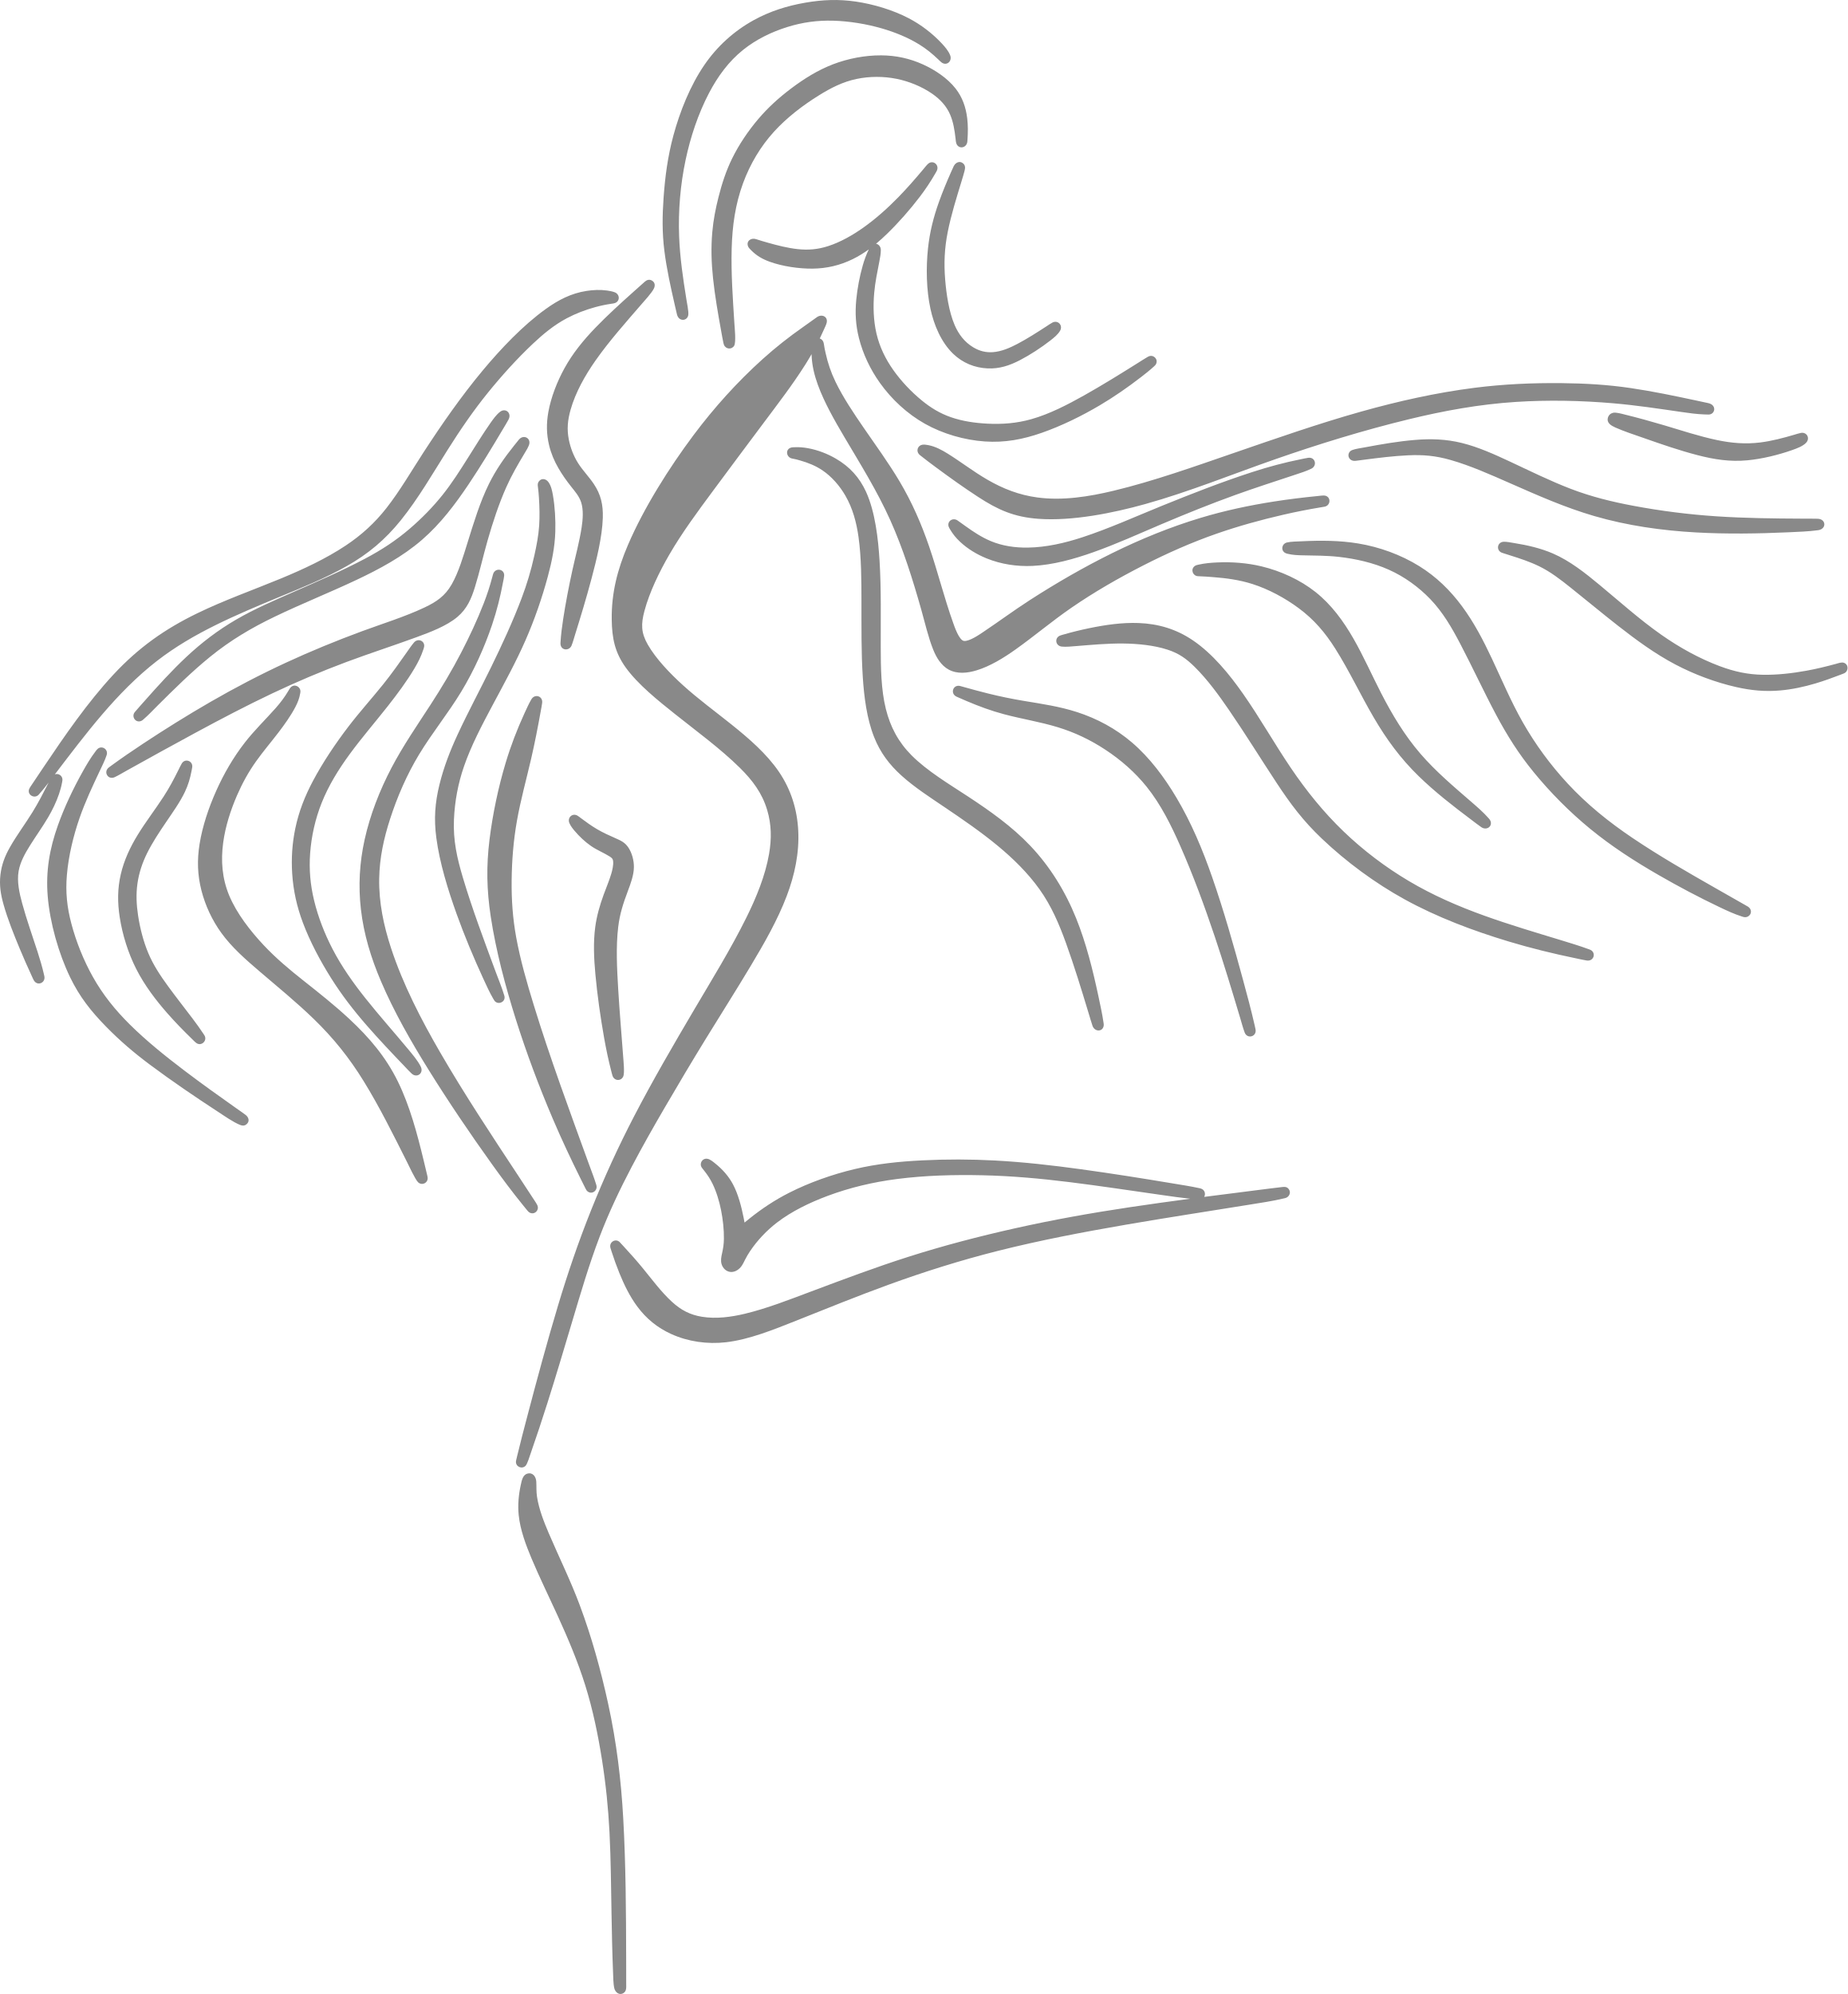
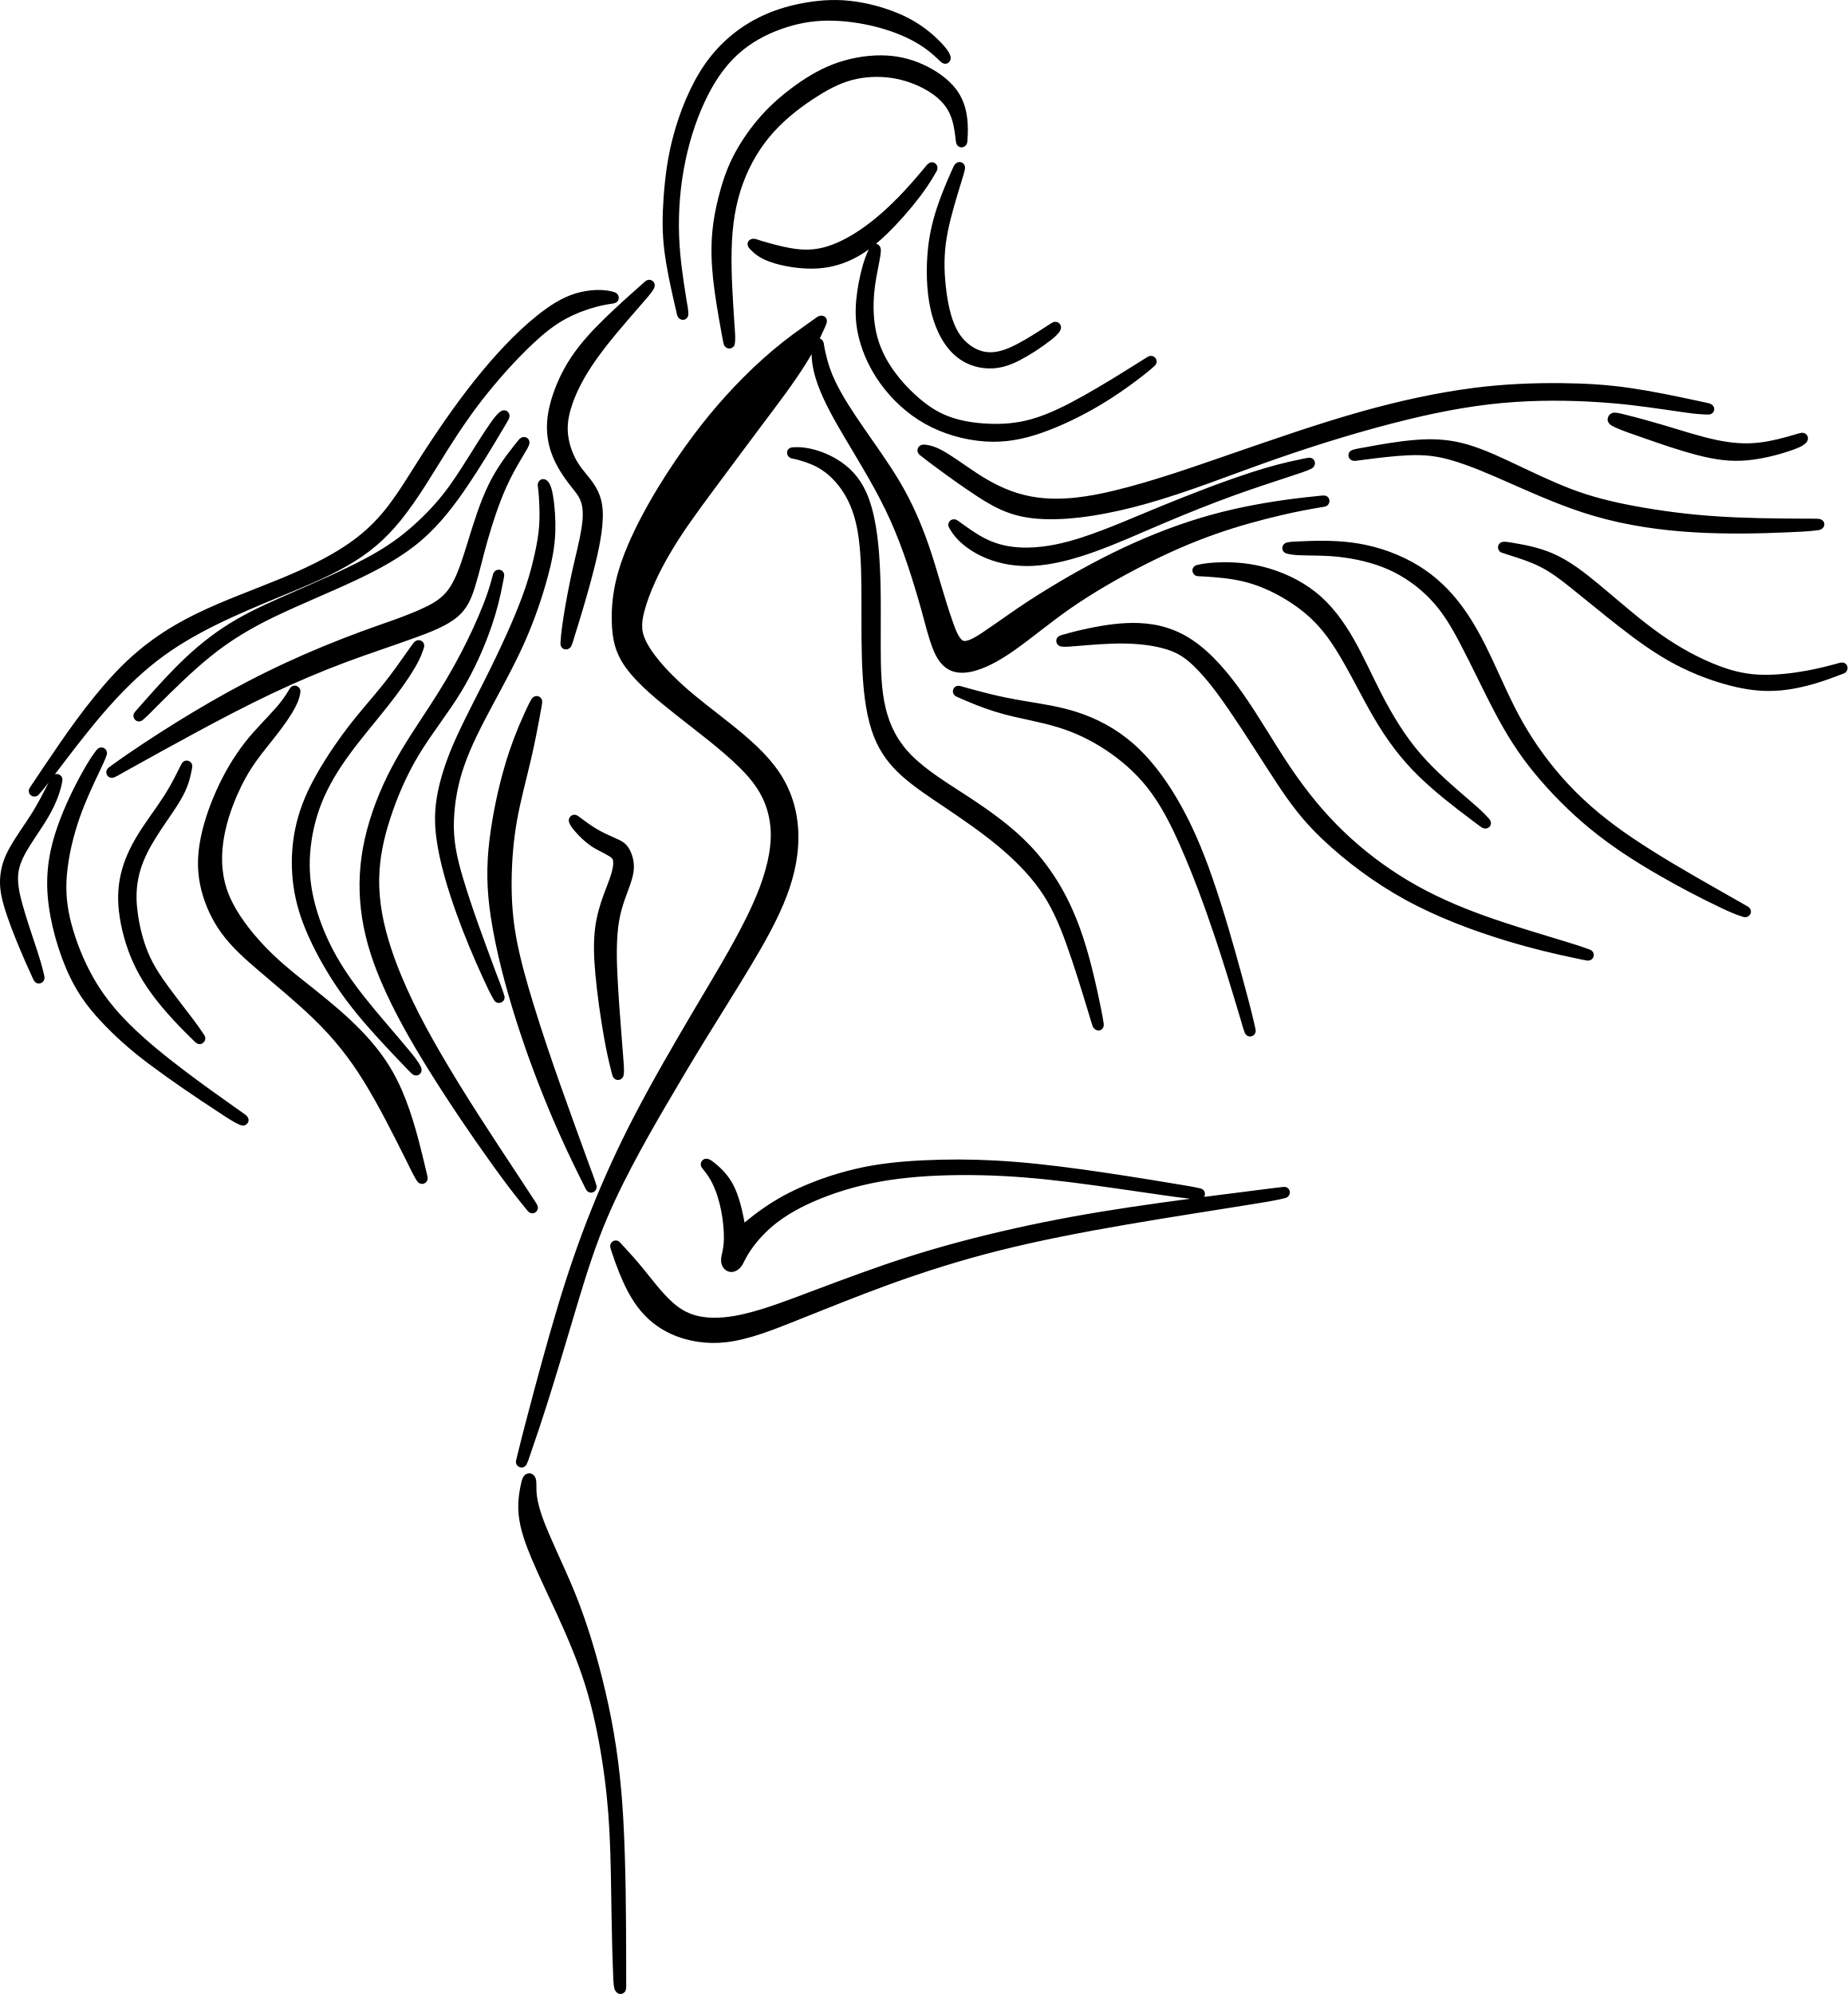
<svg xmlns="http://www.w3.org/2000/svg" xml:space="preserve" width="76.239mm" height="82.28mm" version="1.1" style="shape-rendering:geometricPrecision; text-rendering:geometricPrecision; image-rendering:optimizeQuality; fill-rule:evenodd; clip-rule:evenodd" viewBox="0 0 5473.82 5907.55">
  <defs>
    <style type="text/css">
   
-     .fil0 {fill:#898989}
+     .fil0 {fill:}
   
  </style>
  </defs>
  <g id="Слой_x0020_1">
    <path class="fil0" d="M2404.42 1049.28c-5.87,10.33 -12.01,20.58 -18.47,30.82 -37.65,59.65 -82.17,117.45 -124.43,173.97 -50.1,67 -100.18,134.01 -149.93,201.28 -44.97,60.81 -90.84,122.65 -128.8,188.14 -28.92,49.89 -58.48,110.43 -73.41,166.3 -10.43,39.02 -10.36,64.6 9.84,99.94 24.36,42.63 67.23,86.77 103.45,119.65 45.92,41.7 96.46,78.51 144.85,117.3 50.57,40.55 103.71,86.16 140.27,139.95 35.57,52.33 54.01,111.24 57.18,174.26 3.33,66.37 -10.59,131.59 -34.05,193.42 -27.32,71.99 -67.51,141.77 -106.99,207.73 -42.96,71.82 -87.89,142.46 -131.69,213.77 -41.82,68.06 -82.71,136.73 -122.9,205.75 -33.73,57.92 -66.72,116.04 -97.85,175.41 -35.35,67.42 -67.72,135.45 -94.82,206.66 -31.68,83.24 -56.95,169.58 -82.4,254.91 -23.56,79.04 -47.09,158.17 -72.01,236.79 -16.16,50.98 -32.98,101.84 -50.64,152.33 -2.3,6.58 -9.28,29.71 -14.52,35.04 -10.58,10.77 -29.14,2.91 -28.48,-12.36 0.06,-1.45 0.32,-2.81 0.63,-4.22 0.88,-3.96 1.87,-7.92 2.81,-11.88 9.68,-40.48 20.29,-80.79 30.89,-121.04 28.64,-108.82 58.06,-217.84 90.42,-325.6 28.75,-95.74 60.66,-189.18 97.79,-282 38.08,-95.23 80.44,-187.89 127.73,-278.9 55.65,-107.11 116.77,-211.96 178.07,-315.93 52.58,-89.17 108.64,-179.88 154.52,-272.6 29.05,-58.7 55.91,-123.66 67.09,-188.51 7.69,-44.65 7.33,-86.44 -5.67,-129.98 -15.05,-50.42 -43.66,-88.11 -80.74,-124.76 -57.8,-57.12 -128.4,-108.45 -192.13,-159.28 -48.89,-38.99 -110.4,-87.86 -146.8,-138.87 -31.79,-44.54 -40.01,-86.45 -40.82,-140.38 -1.19,-79.32 16.96,-149.42 48.17,-222.15 47.22,-110.01 122.04,-228.64 194.02,-324.86 60.89,-81.38 129.55,-157.63 205.1,-225.67 38.9,-35.04 77.79,-65.52 120.53,-95.5 13.29,-9.33 26.54,-18.7 39.65,-28.27 14.51,-10.6 33.13,-2.36 29.47,15.67 -1.13,5.58 -5.19,13.71 -7.52,18.99 -4.23,9.59 -8.57,19.02 -13.07,28.3 5.92,1.84 10.98,7.35 12.13,16.24 1.16,8.95 3.17,18.01 5.12,26.8 6.67,30.11 15.88,57.32 29.36,85.19 22.55,46.63 53.88,93.18 83.21,135.84 36.18,52.64 73.91,104.17 106.56,159.14 36.65,61.7 64.3,124.95 87.57,192.79 25.52,74.4 44.53,151.77 70.88,225.43 3.81,10.66 17.91,53.58 33,54.64 15.44,1.09 42.91,-17.48 55.03,-25.59 46.85,-31.33 91.67,-64.61 139.27,-95.33 78.51,-50.65 160.98,-98.24 244.8,-139.57 83.83,-41.33 171.83,-77.25 261.36,-104.21 71.47,-21.53 144.1,-37 217.81,-48.49 42.7,-6.66 85.32,-11.88 128.3,-16.14 5.05,-0.5 17.55,-2.32 22.4,-1.32 18.47,3.8 16.93,28.81 -0.37,32.6 -1.03,0.22 -2.07,0.4 -3.11,0.6 -3.5,0.62 -7,1.18 -10.5,1.77 -36.78,6.13 -73.05,13.31 -109.4,21.66 -66.78,15.33 -133.6,33.8 -198.29,56.38 -74.23,25.89 -146.05,57.8 -216.04,93.52 -73.34,37.44 -146.36,79.34 -214.13,126.08 -56.79,39.15 -108.94,83.34 -164.82,123.13 -34.47,24.55 -74.96,49.67 -115.75,62.03 -26.82,8.13 -57.09,11.57 -82.65,-2.45 -22.83,-12.51 -36.37,-35.92 -45.79,-59.33 -14.55,-36.16 -24.63,-80.67 -35.31,-118.36 -25.41,-89.69 -53.55,-179.73 -91.77,-264.88 -39.07,-87.06 -88.41,-165.61 -136.71,-247.43 -28.2,-47.77 -58.57,-100.83 -77.66,-153.04 -10.15,-27.78 -17.35,-56.9 -18.65,-86.53 -0.07,-1.61 -0.13,-3.21 -0.16,-4.8zm1121.91 2502.17c-26.94,-2.84 -53.96,-6.74 -80.67,-10.53 -92.38,-13.1 -184.59,-27.23 -277.19,-38.72 -85.86,-10.65 -170.97,-18.34 -257.48,-20.28 -83.81,-1.88 -170.58,0.34 -253.69,11.11 -70.53,9.14 -139.53,25.31 -206.16,50.29 -51.79,19.42 -105.69,45.17 -149.66,79.09 -30.19,23.29 -57.98,52.59 -79.22,84.32 -5.48,8.2 -10.4,16.51 -14.86,25.3 -2.97,5.84 -5.73,12.06 -9.38,17.48 -7.42,10.99 -19.85,20.05 -33.69,18.83 -13.04,-1.15 -22.95,-11.21 -26.54,-23.41 -3.02,-10.29 -0.99,-20.61 1.29,-30.79 3.44,-15.34 5.41,-27.74 5.64,-43.67 0.41,-27.66 -2.96,-57.89 -8.38,-85.04 -5.25,-26.29 -13.57,-54.41 -25.36,-78.55 -7.23,-14.8 -15.62,-27.33 -25.89,-40.08 -1.88,-2.34 -4.02,-4.82 -5.7,-7.3 -8.66,-12.76 1.58,-29.04 16.78,-26.34 7.82,1.39 16.36,8.61 22.38,13.44 21.88,17.55 40.11,37.7 53.3,62.67 15.54,29.42 24.91,66.33 31.38,98.82 0.92,4.63 1.82,9.29 2.64,13.96 4.67,-3.9 9.4,-7.7 14.09,-11.47 36.98,-29.62 75.32,-55.08 117.62,-76.59 60,-30.51 128.38,-54.63 193.96,-70.25 66.65,-15.88 133.32,-22.65 201.58,-26 71.58,-3.53 143.12,-3.39 214.7,0.45 85.33,4.58 170.41,14.3 255.04,25.93 90.57,12.46 181.09,26.82 271.26,41.89 26.12,4.37 53.22,8.44 79.11,14.1 1.18,0.26 2.38,0.51 3.56,0.81 12.67,3.2 15.97,16.42 10.82,25.09 52.79,-6.89 105.6,-13.56 158.39,-20.2 23.56,-2.96 47.19,-6.12 70.79,-8.77 8.09,-0.9 15.92,-2.12 21.9,6.51 6.99,10.09 0.56,22.83 -10.24,25.78 -1.02,0.27 -2.05,0.52 -3.07,0.77 -34.59,8.42 -72.05,13.79 -107.13,19.46 -120.33,19.49 -240.75,37.79 -360.9,58.51 -127.89,22.06 -256.14,46.4 -382.02,78.17 -109.62,27.67 -217.08,61.49 -323.32,100.12 -92.35,33.58 -183.11,70.64 -274.42,106.85 -64.22,25.47 -138.19,55.72 -207.08,63.48 -54.83,6.19 -111.52,-1.64 -161.89,-24.46 -40.92,-18.54 -73.89,-45.51 -100.59,-81.55 -22.37,-30.18 -38.99,-64.53 -53.07,-99.23 -8.54,-21.05 -16.08,-42.21 -23.07,-63.81 -1.1,-3.39 -2.27,-6.81 -3.25,-10.22 -5.23,-18.06 16.4,-30.24 28.47,-16.28 3.7,4.3 7.8,8.51 11.66,12.66 19.5,20.97 38.24,42.15 56.38,64.34 27.12,33.17 54.48,70.26 86.13,99.08 26.57,24.19 53.07,38.16 88.46,43.92 41.76,6.78 86.24,0.85 127.04,-8.91 65.96,-15.78 133.9,-42.58 197.44,-66.41 95.33,-35.75 190.48,-71.56 287.54,-102.48 103.38,-32.94 208.59,-60.35 314.45,-84.07 113,-25.34 226.22,-45.53 340.74,-62.66 59.7,-8.92 119.52,-17.22 179.39,-25.19zm-952.41 -2812.52c-14.86,10.76 -30.5,20.43 -47.21,28.64 -37.87,18.6 -77.28,27.85 -119.5,28.29 -40.01,0.42 -88.89,-6.76 -126.35,-20.27 -22.06,-7.96 -39.55,-17.96 -55.91,-34.69 -3.22,-3.29 -6.87,-6.64 -8.61,-10.99 -6.2,-15.49 8.7,-26.38 23.64,-21.4 11.43,3.81 23.04,7.17 34.64,10.44 28.71,8.13 58.66,15.79 88.34,19.06 31.78,3.5 60.3,0.95 90.86,-8.94 36.46,-11.78 72.2,-32.29 103.39,-54.32 37.15,-26.24 72.01,-57.47 103.81,-89.98 26.39,-26.97 51.05,-55.36 75.29,-84.26 3.59,-4.29 10.42,-13.26 14.86,-16.44 14.55,-10.44 32.99,5.33 23.9,22.72 -1.25,2.38 -2.64,4.73 -3.98,7.06 -14.02,24.38 -29.11,47.04 -46.2,69.45 -28.82,37.81 -62.11,75.63 -96.16,108.79 -10.75,10.46 -21.78,20.56 -33.22,30.05 7.56,1.44 14.06,8.41 14.14,18.36 0.09,10.92 -2.19,22.82 -4.26,33.49 -6.13,31.66 -12.54,61.7 -15.4,94.03 -3.48,39.37 -2.28,81.28 6.68,119.93 9.13,39.4 26.54,75.24 49.83,108.22 23.35,33.04 53.05,64.42 84.27,90.02 26.75,21.93 54.06,38.64 86.77,49.95 34.33,11.87 71.39,17.15 107.55,19 44.42,2.27 87.05,-1.08 130.01,-13.13 54.36,-15.25 108.52,-43.43 157.57,-70.99 53.59,-30.13 105.98,-62.65 158.05,-95.33 9.53,-5.98 19.16,-12.29 28.86,-17.94 1.09,-0.64 2.19,-1.26 3.33,-1.78 13.81,-6.3 28.53,7.08 22.62,21.35 -1.46,3.51 -3.5,5.45 -6.1,7.85 -12.61,11.6 -26.26,22.3 -39.81,32.77 -38.74,29.93 -79.04,57.86 -121.19,82.81 -53.5,31.66 -113.05,60.91 -171.73,81.45 -55.85,19.56 -109.49,29.8 -168.86,25.7 -60.91,-4.2 -124.54,-22.56 -177.87,-52.6 -52.13,-29.37 -98.23,-72.14 -132.94,-120.78 -28.49,-39.91 -50.23,-85.39 -62.23,-132.98 -9.69,-38.43 -11.7,-74.33 -7.93,-113.56 3.24,-33.63 9.92,-69 19.23,-101.44 4.77,-16.63 10.38,-32.1 17.85,-47.6zm-2429.89 1579.52c-9.15,11.95 -18.58,23.89 -28.37,34.76 -0.57,0.64 -1.15,1.28 -1.76,1.89 -11.72,11.73 -33.27,0.41 -27.86,-16.54 1.03,-3.25 3.51,-6.75 5.39,-9.61 11.93,-18.19 24.22,-36.22 36.36,-54.27 63.41,-94.3 131.3,-193.39 208.82,-276.68 73.57,-79.05 151.14,-134.16 247.93,-181.08 81.02,-39.29 165.36,-68.9 248.37,-103.26 65.27,-27.02 132.65,-58.32 191.57,-97.53 47.09,-31.34 86.09,-66.94 120.85,-111.41 39.76,-50.88 74.09,-110.17 109.39,-164.46 54.16,-83.29 112.04,-166.64 175.71,-243.01 52.99,-63.56 118.94,-133.23 186.33,-181.67 37.2,-26.74 75.07,-46.54 120.64,-53.63 20.41,-3.17 40.6,-4.05 61.09,-1.23 7.62,1.05 15,2.45 22.26,5.04 16.05,5.72 16.82,26.59 1.03,32.15 -3.07,1.08 -7.08,1.51 -10.32,2 -16.48,2.44 -32.3,5.72 -48.39,10.15 -28.92,7.96 -57.61,18.9 -84.09,32.99 -37.3,19.83 -69.41,46.34 -100.05,75.2 -47,44.27 -92.18,94.35 -132.84,144.49 -44.11,54.39 -82.96,111.37 -120.27,170.61 -43.88,69.67 -86.57,143.72 -138.18,207.86 -46.47,57.76 -96.54,99.77 -160.68,136.15 -62.97,35.73 -131.79,63.33 -198.64,90.97 -63.99,26.44 -128.01,53.19 -190.09,83.9 -61,30.18 -119.21,64.04 -173.11,105.82 -60.06,46.55 -113.61,101.61 -162.93,159.25 -48.9,57.14 -94.1,117.05 -139.66,176.82 11.03,-4.11 23.49,4.65 22.45,17.3 -0.17,2.05 -0.62,4.19 -1,6.21 -2.18,12.01 -5.23,23.33 -9.2,34.91 -8.12,23.69 -19.16,46.68 -31.81,68.27 -16.87,28.79 -36.57,56 -54.26,84.31 -14.47,23.15 -28.78,48.51 -33.54,75.72 -5.5,31.4 2.46,65.9 10.71,96.12 13.13,48.14 30.16,95.43 45.42,142.95 7.14,22.23 13.83,44.5 19.01,67.28 0.43,1.9 0.9,3.83 1.23,5.76 3.15,17.7 -17.43,27.94 -28.84,14.96 -3.05,-3.47 -6.08,-10.92 -8.06,-15.19 -12.71,-27.41 -24.89,-54.95 -36.48,-82.87 -17.41,-41.89 -35.43,-86.75 -47.72,-130.37 -8.49,-30.11 -12.82,-57.09 -9.1,-88.3 3.56,-29.85 13.07,-54.55 27.81,-80.67 20.2,-35.78 45.58,-69.41 67.24,-104.51 17.22,-27.89 31.72,-56.23 46.54,-85.35 0.34,-0.66 0.71,-1.4 1.1,-2.19zm1711.12 3480.68c0.08,26.56 0.24,53.13 0.13,79.69 -0.04,9.4 1.29,19.97 -8.06,25.93 -12.38,7.9 -24.4,-2.25 -27.22,-14.26 -3.17,-13.54 -3.19,-34.78 -3.75,-48.61 -2.3,-56.79 -3.46,-113.76 -4.44,-170.57 -1.39,-80.99 -1.97,-162.17 -6.05,-243.07 -3.63,-71.98 -10.86,-142.39 -22.08,-213.55 -11.76,-74.56 -27.09,-149.17 -49.61,-221.29 -22.29,-71.4 -51.7,-140.43 -82.71,-208.42 -25.4,-55.67 -52.67,-110.99 -76.37,-167.35 -16.91,-40.19 -33.78,-85.22 -38.23,-128.83 -3.09,-30.28 -0.25,-60.58 6.34,-90.2 2.72,-12.24 5.5,-29.06 19.68,-32.83 16.15,-4.3 25.29,9.71 26.08,23.89 0.89,15.9 -0.36,28.14 2.19,44.86 5.46,35.84 20.24,73.96 34.42,107.09 30.78,71.92 64.64,140.27 92.22,214.01 35.31,94.41 62.78,194 84.21,292.46 24.78,113.82 38.26,224.66 44.68,341 7.52,136.17 8.19,273.66 8.57,410.06zm-649.51 -3867.28c6.55,-9.31 13.37,-19.4 20.69,-28.14 11.79,-14.09 32.83,-5.27 30.28,12.16 -0.43,2.99 -1.73,6.46 -2.69,9.36 -6.38,19.35 -15.09,36.62 -25.47,54.16 -23.08,38.97 -51.82,77.5 -79.82,113.05 -37.23,47.31 -76.7,92.84 -112.3,141.44 -32.95,44.97 -62.77,92.99 -83.42,144.94 -18.83,47.34 -30.39,98.62 -34.09,149.43 -3.47,47.59 0.5,92.65 11.66,139.01 11.98,49.77 31.2,98.96 54.75,144.37 27.05,52.16 60.61,99.51 97.08,145.44 40.77,51.35 84.34,100.04 126.15,150.45 12.29,14.8 29.8,35.15 38.21,52.73 9.44,19.74 -11.67,34.77 -27.24,20.23 -7.17,-6.69 -14.18,-14.45 -20.97,-21.55 -37.74,-39.36 -75.34,-79.02 -111.2,-120.1 -39.22,-44.94 -74.6,-90.62 -106.38,-141.12 -32.01,-50.86 -62.26,-107.59 -83.39,-163.79 -17.91,-47.65 -28.55,-95.24 -31.82,-146.04 -2.88,-44.9 0.02,-89.15 9.17,-133.21 10.43,-50.29 28.44,-95.97 52.51,-141.25 29.52,-55.53 67.09,-111.27 105.31,-161.26 32.94,-43.09 69.01,-82.91 102.87,-125.08 24.8,-30.88 47.37,-62.85 70.13,-95.21zm329.99 1551.75c15.8,23.94 31.66,47.9 47.21,72.01 2.86,4.42 6.68,9.84 8.96,14.6 7.02,14.68 -7.82,29.83 -22.24,22.5 -2.83,-1.44 -4.52,-3.21 -6.46,-5.51 -4.16,-4.93 -8.22,-10.02 -12.3,-15.03 -32.69,-40.15 -63.44,-81.48 -93.6,-123.57 -64.88,-90.54 -128.15,-183.96 -186.98,-278.53 -52.13,-83.8 -102.82,-172.17 -141.56,-263.06 -29.31,-68.75 -50.79,-138.31 -59.34,-212.75 -8.01,-69.67 -4.24,-138.13 10.93,-206.66 16.31,-73.74 44.95,-146.89 80.1,-213.72 34.14,-64.93 75.33,-124.58 115.18,-185.94 32.73,-50.39 63.46,-101.59 91.08,-154.96 24.24,-46.81 47.3,-95.99 66.41,-145.13 10.1,-25.98 18.56,-51.7 25.6,-78.64 0.67,-2.53 1.31,-5.08 2.02,-7.6 5.84,-20.96 34.52,-16.61 33.05,4.06 -0.42,5.81 -2.3,13.58 -3.38,19.36 -8.05,43.06 -18.3,84.06 -32.32,125.67 -22.86,67.85 -53.96,136.43 -90.98,197.73 -38.89,64.4 -86.73,122.8 -125.58,187.07 -35.94,59.47 -64.33,124.74 -85.69,190.8 -18.8,58.17 -31.23,115.19 -32.28,176.44 -1.23,70.78 13.07,138.91 35.02,205.91 35.12,107.22 89.07,211.77 145.51,309.11 72.24,124.58 152.33,245.62 231.64,365.81zm-330.42 -42.31c-40.36,-80.28 -80.71,-161.9 -127.88,-238.39 -42.68,-69.19 -89.41,-127.51 -147.65,-183.93 -51.72,-50.1 -107.35,-95.49 -162.01,-142.23 -39.81,-34.03 -80.74,-69.85 -111.66,-112.44 -27.28,-37.57 -47.66,-81.08 -59.2,-126.06 -11.84,-46.12 -13.1,-90.38 -5.56,-137.47 8.57,-53.53 27.27,-108.46 49.38,-157.92 22.57,-50.51 50.83,-99.35 84.86,-143.02 28.63,-36.74 60.78,-67.55 91.35,-102.08 14.38,-16.25 26.54,-32.43 37.56,-51.06 2.3,-3.9 4.9,-8.85 8.41,-11.72 11.7,-9.49 28.32,0.46 27.26,14.71 -0.11,1.54 -0.38,3.07 -0.64,4.58 -2.47,14.54 -7.4,27.07 -14.2,40.16 -13.47,25.89 -32.35,52.25 -50.05,75.42 -21.98,28.8 -45.6,56.29 -66.59,85.86 -22.6,31.86 -40.72,64.75 -56.27,100.58 -19.34,44.59 -34.66,92.39 -41.15,140.66 -7.17,53.33 -3.09,105.46 17.63,155.52 22.19,53.64 63.1,105.92 102.67,148.03 36.67,39.02 75.98,71.81 117.84,104.95 46.58,36.88 92.35,73 135.9,113.58 58.84,54.8 107.83,112.26 143.5,185.01 35.58,72.57 57.4,155 76.32,233.31 3.56,14.72 7.26,29.49 10.6,44.26 0.55,2.46 1.21,5.17 1.4,7.68 1.13,15.72 -17.32,24.23 -28.53,13.2 -8.35,-8.22 -28.2,-51.08 -33.29,-61.2zm-677.2 -1158.82c3.3,-6.68 6.67,-13.96 10.46,-20.39 9.73,-16.48 33.64,-7.75 31.02,11.01 -0.47,3.4 -1.22,6.92 -1.86,10.3 -4.23,22.31 -10.09,42.38 -19.95,62.99 -14.61,30.53 -36.1,60.44 -55.11,88.5 -20.28,29.96 -41.08,60.95 -57.07,93.45 -13.94,28.33 -23.83,57.91 -28.28,89.23 -4.56,32.01 -2.94,63.4 1.94,95.28 5.71,37.27 15.72,76.61 30.42,111.42 15.01,35.55 35.79,66.65 58.44,97.72 23.61,32.42 48.49,63.82 72.62,95.84 11.27,14.94 22.21,30.02 32.52,45.64 1.02,1.54 2.09,3.1 2.97,4.72 8.48,15.37 -9.74,32.49 -24.41,21.91 -4.33,-3.12 -9.51,-8.69 -13.37,-12.46 -25.34,-24.6 -49.74,-49.65 -73.03,-76.23 -34.98,-39.91 -67.55,-83.08 -91.63,-130.53 -24.02,-47.31 -41,-101.54 -49.06,-153.94 -6.64,-43.15 -6.69,-84.28 3.26,-126.9 9.69,-41.53 27.56,-79.75 49.71,-116.02 23.97,-39.26 52.23,-75.55 77.2,-114.09 16.33,-25.21 29.95,-50.58 43.18,-77.46zm-231.65 -0.21c-22.06,46.6 -43.63,92.31 -60.61,141.14 -18.66,53.67 -32.78,112.57 -37.6,169.18 -4.29,50.58 0.31,94.82 13.27,143.82 14.28,54 36.29,108.82 63.63,157.63 29.49,52.64 65.95,97.87 108.68,140.32 50.16,49.81 106.82,95.15 163.11,137.85 50.39,38.22 101.84,74.99 153.52,111.43 9.04,6.38 18.43,12.72 27.25,19.39 9.05,6.84 13.35,19.27 2.53,27.99 -6.02,4.85 -12.26,4.32 -18.49,1.87 -20.22,-7.94 -47.52,-27.15 -65.52,-38.9 -67.97,-44.31 -136.53,-90.96 -201.57,-139.41 -47.49,-35.38 -89.12,-70.92 -130.45,-113.16 -44.62,-45.64 -78.35,-88.13 -106.4,-146.16 -34.05,-70.45 -59.86,-161.56 -66.31,-239.71 -6.14,-74.26 5.37,-140.8 30.25,-210.58 19.49,-54.62 45.41,-108.95 73.73,-159.58 11.32,-20.23 23.13,-40.29 37.2,-58.75 2.1,-2.75 4.53,-6.26 7.21,-8.4 12.55,-10.05 30.3,1.42 26.68,17.01 -0.29,1.23 -0.7,2.43 -1.11,3.63 -4.96,14.49 -12.46,29.6 -18.99,43.4zm1257.81 -939.27c-19.9,33.09 -38.12,64.32 -53.94,99.8 -22.49,50.41 -40.53,105.55 -55.72,158.66 -13.07,45.69 -23.38,92.69 -37.43,137.94 -10.83,34.94 -23.36,64.12 -51.76,88.21 -32.12,27.25 -82.26,45.89 -121.48,60.26 -68.65,25.16 -138.25,47.57 -206.81,73.16 -74.71,27.88 -148.03,59.03 -220.1,93.14 -77.08,36.5 -152.69,76.21 -227.72,116.74 -68.18,36.82 -135.97,74.35 -203.68,112.03 -11.38,6.33 -23.9,13.97 -35.64,19.49 -7.93,3.72 -17.5,2.63 -22.66,-6.13 -4.8,-8.16 -1.72,-16.92 4.75,-22.18 2.58,-2.1 5.4,-4.07 8.09,-6.03 30.54,-22.24 61.58,-43.52 93.11,-64.35 65.15,-43.04 131.82,-84.64 199.43,-123.69 73.18,-42.26 148.14,-81.41 224.84,-116.9 73.51,-34.01 148.61,-64.78 224.58,-92.84 60.66,-22.42 127.77,-43.08 185.89,-70.61 35.4,-16.77 60.43,-33.8 80.08,-67.95 21.04,-36.55 35.1,-85.45 47.67,-125.73 17.96,-57.62 36.22,-118.25 62.97,-172.45 20.58,-41.69 45.93,-77.85 74.86,-113.94 4.65,-5.79 9.28,-11.75 14.07,-17.41 12.64,-14.91 33.63,-5.74 30.77,12.03 -1.35,8.38 -9.92,21.69 -14.18,28.78zm-1088.7 748.89c-12.97,12.92 -27.23,28.21 -41.21,40.04 -2.1,1.77 -3.66,3.12 -6.43,4.18 -16.34,6.3 -28.98,-13.02 -18.83,-25.92 0.32,-0.42 0.66,-0.81 1,-1.21 9.51,-11.3 19.62,-22.39 29.39,-33.44 39.37,-44.53 79.67,-88.99 123.08,-129.62 45.25,-42.35 93.75,-79.27 147.37,-110.4 54.52,-31.65 113.15,-56.83 170.79,-82.17 70.31,-30.92 142.37,-61.98 210.25,-97.85 48.82,-25.79 91.81,-53.6 133.67,-89.63 35.07,-30.18 68.09,-63.8 96.96,-99.99 27.74,-34.81 51.39,-72.21 75.09,-109.8 21.7,-34.41 43.44,-70 66.78,-103.26 7.74,-11.02 17.64,-25.04 28.66,-33.12 16.3,-11.95 34.78,4.39 24.51,23.44 -5.33,9.88 -11.48,19.75 -17.21,29.42 -32.33,54.53 -65.19,108.83 -100.48,161.52 -40.09,59.84 -83.7,117.65 -138.36,165.04 -57.88,50.18 -126.25,86.89 -195.21,119.39 -79.76,37.59 -161.86,70.27 -241.29,108.49 -69.69,33.54 -130.85,69.69 -190.96,118.45 -55.61,45.1 -106.91,95.95 -157.59,146.44zm1002.61 786.03c8.4,22.75 19.02,48.2 25.95,71.38 0.32,1.06 0.59,2.08 0.75,3.19 2.61,17.12 -20.13,25.7 -29.96,12.14 -1.29,-1.79 -2.46,-3.96 -3.58,-5.87 -10.94,-18.73 -20.3,-39.58 -29.36,-59.25 -28.89,-62.83 -55.88,-127.18 -79.22,-192.26 -25.38,-70.79 -50.1,-150.44 -59.94,-224.92 -7.44,-56.33 -4.1,-103.79 9.47,-158.65 12.77,-51.63 31.45,-99.71 53.8,-147.89 31.14,-67.15 66.56,-132.72 99.08,-199.28 32.24,-66 63.97,-134.55 89.98,-203.26 16.05,-42.39 28.35,-83.55 38.15,-127.73 6.55,-29.46 12.28,-58.8 14.24,-88.95 1.73,-26.72 1.01,-54.08 -0.65,-80.79 -0.71,-11.25 -1.58,-22.47 -3.12,-33.64 -0.83,-6.02 -1.09,-11.14 3.27,-16.48 8.33,-10.22 21.05,-6.91 28.01,2.74 7.93,10.97 11.02,26.08 13.28,39.15 5.89,34.19 8.04,72.75 6.99,107.42 -1.39,45.97 -10.27,89.03 -22.23,133.33 -17.22,63.77 -39.46,127.82 -65.94,188.32 -29.09,66.49 -64.32,130.06 -98.44,194.04 -30.75,57.66 -62.74,118.3 -84.06,180.15 -17.53,50.87 -27.28,103.21 -29.6,156.94 -2.68,62.43 9.07,114.25 26.92,173.97 27.72,92.76 62.67,185.3 96.22,276.19zm431.49 -1975.43c-46.34,53.69 -94.34,107.45 -135.14,165.52 -30.72,43.74 -59.38,94.33 -74,146.07 -8.56,30.31 -11.29,57.32 -5.16,88.32 4.88,24.62 14.34,49.24 27.88,70.41 13.66,21.35 31.71,39.62 45.93,60.71 21.37,31.71 28.02,62.47 26.88,100.58 -1.7,56.7 -18.6,123.91 -33.11,178.79 -15.04,56.91 -32.16,113.23 -49.68,169.41 -2.99,9.58 -5.97,20.75 -9.71,30 -6.68,16.56 -30.7,15.51 -32.8,-3.36 -0.27,-2.51 -0.05,-5.16 0.11,-7.66 1.41,-22.23 4.22,-44.11 7.6,-66.12 7.37,-48.03 16.66,-96.44 27.04,-143.91 9.27,-42.4 21.32,-86.07 27.83,-128.84 3.54,-23.29 5.92,-52.11 -1.67,-74.88 -5.95,-17.83 -18.22,-31.71 -29.67,-46.19 -13.63,-17.22 -26.4,-35.22 -37.39,-54.24 -12.47,-21.57 -21.7,-43.3 -27.59,-67.58 -8,-32.98 -8.37,-65.07 -2.4,-98.47 7.85,-43.8 25.98,-90.16 47.32,-129.09 24.74,-45.15 56.52,-83.97 92.15,-120.92 36.17,-37.51 75.12,-72.8 113.96,-107.53 10.85,-9.71 21.68,-19.47 32.62,-29.09 5.74,-5.05 13.07,-7.7 20.87,-3.22 9.41,5.41 9.9,15.01 5.99,23.29 -6.27,13.24 -28.45,37.11 -37.85,48zm-154.32 2547.5c7.16,19.74 15.55,40.82 21.56,60.93 4.88,16.33 -13.13,29.4 -26.2,18.58 -2.76,-2.29 -4.06,-4.76 -5.61,-7.78 -4.68,-9.05 -9.17,-18.26 -13.71,-27.38 -29.42,-59.06 -57.3,-118.4 -83.21,-179.11 -41.33,-96.78 -78.67,-196.44 -110.3,-296.82 -30.73,-97.54 -58.39,-201.38 -73.8,-302.55 -12.1,-79.44 -13.46,-149.82 -3.58,-229.2 9.37,-75.36 25.91,-153.85 47.73,-226.6 15.16,-50.53 33.82,-99.04 55.8,-146.96 6.28,-13.66 12.74,-28.09 20.3,-41.12 10.04,-17.35 34.43,-10.09 32.04,10.35 -0.93,7.96 -2.74,16.46 -4.16,24.36 -8.53,47.4 -17.67,94.57 -28.55,141.51 -14.2,61.29 -31.14,122.08 -42.1,184.08 -10.29,58.24 -14.99,117.24 -15.6,176.35 -0.6,57.12 3.17,111.78 13.43,168.11 12.33,67.68 31.99,135.51 52.19,201.24 24.25,78.92 50.79,157.12 78.25,234.98 27.95,79.22 56.85,158.08 85.51,237.03zm101.74 -262.12c-5.72,15.99 -26.87,15.39 -32.27,-0.8 -1.47,-4.41 -2.58,-9.32 -3.75,-13.83 -8.44,-32.51 -15.21,-65.01 -21.08,-98.09 -10.94,-61.78 -20.06,-125.55 -25.85,-188.01 -4.3,-46.4 -6.74,-94.78 -0.45,-141.11 4.5,-33.11 13.41,-63.86 24.8,-95.17 7.42,-20.43 16.36,-41.21 22.59,-61.96 3.27,-10.93 6.81,-25.97 5.56,-37.46 -0.84,-7.68 -4.6,-10.45 -11.12,-14.5 -17.72,-11.02 -36.52,-18.27 -54.35,-30.54 -17.81,-12.25 -34.94,-28.52 -48.88,-45.04 -5.89,-6.99 -11.61,-14.37 -15.24,-22.82 -6.87,-16.02 8.75,-30.54 23.62,-22.21 3.42,1.92 7.17,5 10.33,7.37 15.64,11.73 31.57,23.22 48.44,33.11 17.61,10.32 36.01,18.57 54.65,26.78 15.94,7.01 27.77,12.49 37.74,27.45 10.81,16.22 16.52,38.4 16.34,57.76 -0.22,24.09 -9.59,48.86 -17.96,71.17 -13.58,36.23 -23.73,66.98 -28.48,105.89 -7.19,59 -3.6,125.59 -0.08,184.9 3.98,67.43 10.08,134.59 14.91,201.93 0.76,10.6 4.26,44.69 0.51,55.18zm1745.89 -1478.15c-13.54,-1.03 -27.18,-2.06 -40.75,-2.51 -1.13,-0.04 -2.28,-0.06 -3.4,-0.16 -15.31,-1.29 -21.82,-20.3 -9.29,-29.88 3.62,-2.75 7.59,-3.4 11.83,-4.36 17.72,-3.98 35.45,-5.56 53.58,-6.42 44.57,-2.09 89.5,1.19 132.96,11.62 56.42,13.56 113.87,39.68 159.54,75.84 47.1,37.28 82.71,86.13 112.39,137.88 30.12,52.52 54.67,108.44 82.4,162.31 32.73,63.57 69.39,124.76 116.25,179.05 45.33,52.51 97.6,96.51 149.81,141.77 17.76,15.39 37.06,31.96 52.55,49.74 2.16,2.48 4.02,4.6 5.23,7.82 6.19,16.56 -12.09,28.64 -27.17,18.28 -9.97,-6.84 -19.85,-14.66 -29.53,-21.93 -53.78,-40.4 -107.83,-82.27 -156.08,-129.25 -54.24,-52.82 -95.27,-108.99 -133.43,-174.25 -38.96,-66.65 -72.19,-137.68 -113.25,-202.82 -30.49,-48.38 -63.11,-86.77 -109.04,-120.79 -40.42,-29.94 -88.8,-56.08 -136.7,-71.36 -38.78,-12.36 -77.5,-17.54 -117.89,-20.58zm-404.44 204.39c-12.56,1.01 -30.16,2.98 -42.78,1.52 -18.93,-2.19 -21.95,-25.62 -5.3,-32.47 3.54,-1.45 7.94,-2.53 11.62,-3.59 24.72,-7.12 49.41,-13.13 74.61,-18.36 47.93,-9.95 97.81,-17.24 146.86,-15.39 58.7,2.2 111.48,18.04 160.45,51.11 58.52,39.52 108.68,101.06 148.88,158.47 49.94,71.32 92.78,147.55 141.62,219.69 46.07,68.04 97.17,131.48 156.5,188.43 58.22,55.9 123.78,105.54 193.17,146.72 70.84,42.02 145.56,74.56 222.99,102.41 75.29,27.1 151.84,49.72 228.35,73.02 27.04,8.24 54.39,16.54 80.95,26.26 2.03,0.75 4.23,1.49 6.15,2.47 17.09,8.67 9.5,34.51 -11.42,31.25 -10.21,-1.59 -20.88,-4.11 -31.02,-6.21 -68,-14.03 -134.44,-30.26 -200.96,-50.32 -104.74,-31.58 -211.43,-71.69 -307.47,-124.53 -87.7,-48.25 -172.96,-111.16 -245.54,-180.18 -55.44,-52.72 -92,-101.52 -133.83,-164.96 -47.32,-71.78 -92.54,-145.15 -141.18,-216.03 -30,-43.73 -63.23,-89.62 -101.02,-127.03 -25.14,-24.88 -47.09,-40.65 -80.9,-51.64 -40.61,-13.21 -88.49,-17.75 -131.01,-18.21 -46.82,-0.51 -93.13,3.83 -139.72,7.58zm-324.41 162.95c-10,-4.26 -20.1,-8.49 -29.96,-13.04 -19.87,-9.17 -10.35,-36.62 10.25,-31.69 4.1,0.98 8.27,2.25 12.33,3.39 23.61,6.63 47.26,13.06 71.07,18.97 35.24,8.75 70.5,15.97 106.33,21.93 53.3,8.87 105.06,16.34 156.79,33.03 59.69,19.26 115.05,49.2 162.78,90.02 53.14,45.44 96.18,103.55 131.76,163.39 44.41,74.7 77.66,154.33 106.14,236.27 34.23,98.49 63.1,200.25 90.45,300.89 12.47,45.89 24.96,92.18 35.51,138.57 0.83,3.66 1.73,7.41 2.38,11.11 3.86,21.65 -24.68,29.29 -32.26,9.07 -4.88,-13.03 -8.82,-28.06 -12.82,-41.43 -24.38,-81.49 -48.85,-162.77 -75.97,-243.4 -30.42,-90.43 -63.92,-181.63 -102.45,-268.94 -26.82,-60.76 -57.27,-122.09 -99.01,-174.15 -34.56,-43.09 -76.25,-79.44 -122.3,-109.78 -44.16,-29.09 -90.43,-51.24 -141.05,-66.72 -52.31,-16 -106.38,-24.44 -159.13,-38.46 -38.33,-10.18 -74.43,-23.55 -110.84,-39.04zm-493.46 -712.84c-7.3,-2.1 -15.19,-4.41 -22.73,-5.54 -18.78,-2.81 -22.6,-28.56 -2.79,-32.95 2.39,-0.52 5.23,-0.57 7.69,-0.7 14.35,-0.74 27.59,0.36 41.76,2.99 28.68,5.33 56.54,16.06 81.76,30.69 40.82,23.69 70.1,55.55 89.73,98.68 27.18,59.75 36.04,140.24 39.98,205.26 5.13,84.69 3.17,169.92 3.42,254.74 0.18,59.96 0.66,124.56 15.15,183.01 13.2,53.23 37.16,98.19 76.11,137.34 46.3,46.55 111.67,85.45 166.62,121.56 66.11,43.44 130.63,88.91 185.33,146.55 58.87,62.05 103.78,135.39 135.68,214.59 29.84,74.09 49.45,153.38 66.1,231.37 5.51,25.8 11.29,52.18 15.14,78.31 0.43,2.94 0.89,5.62 0.43,8.64 -2.92,19.25 -27.07,18.52 -33.25,0.09 -4.33,-12.92 -8.13,-26.29 -12.1,-39.35 -20.84,-68.69 -41.94,-137.89 -66.34,-205.39 -20.57,-56.89 -43.27,-110.19 -78.58,-159.61 -34.54,-48.36 -78.18,-91.11 -123.88,-128.86 -50.14,-41.43 -104.32,-78.51 -158.21,-114.89 -42.61,-28.78 -87.91,-58 -126.16,-92.42 -36.61,-32.96 -63.48,-68.6 -81.76,-114.78 -21.62,-54.65 -29.62,-118.71 -33.44,-177.03 -4.88,-74.46 -3.77,-149.86 -3.97,-224.48 -0.17,-62.52 -0.06,-129.14 -8.71,-191.06 -6.01,-43.03 -17.15,-85.04 -39.1,-122.84 -16.69,-28.74 -40.01,-55.9 -67.67,-74.6 -20.48,-13.86 -42.61,-22.57 -66.23,-29.34zm490.03 194.6c23.66,16.97 47.41,32.75 74.4,44.1 34.99,14.7 72.41,19.97 110.19,19.43 54.67,-0.79 109.56,-13.52 161.31,-30.48 79.22,-25.97 158.09,-61.65 235.46,-93.08 87.64,-35.61 177.67,-70.86 267.65,-100.05 48.18,-15.63 95.76,-28.48 145.38,-38.4 6.75,-1.35 13.86,-2.98 20.66,-3.98 21.26,-3.12 27.69,23.12 9.61,32.15 -14.93,7.47 -34.03,13.29 -49.79,18.54 -58.54,19.51 -117.02,38.19 -175.09,59.17 -73.48,26.53 -146.16,55.78 -218.06,86.3 -67.32,28.58 -134.61,59.28 -203.54,83.7 -56.43,19.98 -119.3,37.57 -179.35,40.39 -46.39,2.18 -93.11,-4.78 -136.24,-22.22 -28.78,-11.64 -56.61,-28.32 -79.24,-49.7 -11.74,-11.08 -20.89,-22.34 -29.09,-36.17 -1.62,-2.75 -3.53,-5.71 -4.44,-8.78 -4.66,-15.96 12.93,-27.47 27,-17.49 7.75,5.49 15.46,11.04 23.17,16.57zm995.87 44.84c55.64,-2.74 112.22,-2.64 167.32,6.43 63.11,10.38 126.77,33.49 181.16,67.25 50.27,31.21 91.31,71.15 126.39,118.52 35.55,48 63.28,101.21 88.61,155.14 29.82,63.52 56.82,127.64 91.56,188.81 37.03,65.23 81.97,126.43 132.94,181.43 57.78,62.35 121.91,113.89 192.28,161.35 79.29,53.47 163.26,101.59 246.35,148.96 29.59,16.86 59.18,33.72 88.79,50.55 4.62,2.63 9.9,5.09 12.87,9.72 8.69,13.5 -4.14,29 -19.44,24.81 -1.58,-0.43 -3.14,-0.93 -4.7,-1.42 -22.41,-7.04 -44.71,-17.53 -65.87,-27.58 -61.22,-29.09 -122.14,-61.45 -180.86,-95.26 -70.89,-40.81 -139.99,-85.4 -203.28,-137.38 -60.36,-49.57 -117.3,-106.92 -166.75,-167.4 -44.47,-54.37 -78.73,-108.7 -111.72,-170.71 -36.73,-69.08 -69.49,-140.2 -105.78,-209.47 -25.07,-47.83 -51.21,-93.27 -88.81,-132.45 -34.68,-36.15 -77.03,-66.62 -122.8,-87.08 -45.91,-20.53 -97.7,-32.36 -147.53,-37.97 -37.44,-4.21 -72.49,-3.84 -109.84,-4.7 -13.88,-0.31 -28.09,-1.05 -41.64,-4.31 -2.87,-0.69 -5.54,-1.26 -8.16,-2.76 -13.76,-7.9 -9.94,-27.3 5.46,-30.99 11.77,-2.83 31.42,-2.92 43.42,-3.5zm629.61 5.23c39.09,6.3 77.94,15.08 114.44,30.81 50.6,21.81 96.07,58 138.2,92.94 60.31,50.01 118.93,102.74 183.11,147.82 53.19,37.36 112.54,70.49 173.54,93.24 43.07,16.06 82.59,24.78 128.45,25.46 42.26,0.62 86.45,-4.47 127.96,-12.01 30,-5.46 59.27,-12.56 88.65,-20.58 6.6,-1.8 15.62,-5.27 22.35,-3.02 14.78,4.93 14.18,25 1.31,31.02 -0.88,0.42 -1.8,0.8 -2.72,1.16 -2.67,1.08 -5.37,2.1 -8.06,3.13 -24.5,9.42 -49.05,18.32 -74.23,25.83 -34.13,10.19 -68.98,17.7 -104.5,20.87 -45.1,4.03 -86.83,-0.03 -130.94,-10.04 -61.07,-13.86 -123.97,-37.44 -179.37,-66.54 -60.83,-31.94 -116.64,-72.97 -170.63,-115.19 -47.42,-37.1 -93.57,-75.62 -140.63,-113.13 -29.31,-23.36 -58.96,-46.45 -92.8,-62.95 -27.3,-13.31 -56.52,-22.98 -85.44,-32.09 -8.13,-2.56 -16.46,-5.03 -24.52,-7.83 -18.29,-6.35 -15.03,-31.84 4.76,-32.73 8.65,-0.39 22.57,2.47 31.05,3.83zm-441.61 -283.7c48.37,-9.12 98.21,-17.68 147.29,-21.79 47.89,-4.01 92.81,-2.51 139.53,9.05 48.79,12.07 96.48,33.71 141.91,54.9 59.84,27.92 119.38,57.55 181.1,81.15 60.8,23.26 120.98,38.02 184.92,50.01 81.48,15.29 163.81,25.75 246.54,31.19 84.28,5.54 169.06,6.51 253.51,6.86 15.25,0.06 30.72,-0.1 45.95,0.33 25.53,0.73 26.74,30.51 1.42,33.92 -28.42,3.84 -58.58,4.87 -87.18,6.17 -91.34,4.14 -183.86,5.52 -275.15,0.42 -101.21,-5.66 -203.2,-20.1 -300.66,-48.44 -87.09,-25.32 -168.23,-61.48 -250.99,-97.87 -55.96,-24.6 -116.31,-51.6 -175.09,-68.35 -43.97,-12.54 -80.67,-15.9 -126.09,-13.79 -43.38,2.02 -87.08,7.49 -130.13,13.1 -8.24,1.08 -16.51,2.2 -24.76,3.19 -23.36,2.78 -28.8,-24.37 -10.76,-31.71 9.35,-3.8 28.79,-6.48 38.63,-8.34zm768.88 -97.13c38.82,9.48 77.56,20.22 115.86,31.58 52.15,15.47 104.97,33.05 158.19,44.2 42.77,8.96 83.95,12.45 127.42,7.06 34.36,-4.26 67.94,-13.16 101.09,-22.9 6.12,-1.79 13.19,-4.2 19.44,-5.39 17.65,-3.38 28.14,15.52 15.86,28.93 -9.82,10.71 -28.88,17.44 -42.16,22.1 -40.92,14.36 -88.48,25.98 -131.74,30.08 -51.65,4.9 -98.42,-2.38 -148.31,-15.34 -53.73,-13.95 -107.07,-32.43 -159.44,-50.83 -27.33,-9.6 -57.61,-19.34 -84.01,-31.12 -11.85,-5.29 -26.18,-13.38 -21.7,-29.08 2.08,-7.3 7.55,-12.47 14.9,-14.31 8.79,-2.2 26.07,2.93 34.6,5zm-2063.21 90.69c20.96,3.98 40.2,14.3 58.14,25.5 39.58,24.73 75.96,53.04 116.73,76.65 47.11,27.28 94.15,45.59 148.39,52.92 74.68,10.09 153.02,-2.38 225.64,-19.83 119.03,-28.6 239.68,-71.77 355.52,-111.65 125.13,-43.07 250.67,-87.09 378.09,-122.9 109.68,-30.83 222.91,-56.12 335.99,-70.51 86.17,-10.97 171.47,-14.7 258.24,-13.82 69.37,0.7 135.58,4.46 204.28,14.59 65.14,9.61 130.01,23.12 194.37,36.93 11.92,2.56 23.85,5.08 35.75,7.7 25.88,5.72 20.48,33.82 0.6,33.82 -4.16,0 -8.36,-0.17 -12.51,-0.32 -22.84,-0.83 -45.97,-4.09 -68.55,-7.37 -67.16,-9.77 -132.8,-19.76 -200.59,-25.6 -95.74,-8.25 -193.73,-10.28 -289.65,-4.05 -108.16,7.01 -212.73,26.06 -317.94,51.67 -132.68,32.3 -265.17,73.01 -394.09,117.96 -127.8,44.57 -255.23,96.57 -385.51,132.93 -96.04,26.82 -216.44,50.97 -316.49,43.72 -72.58,-5.26 -120.26,-26.74 -179.73,-65.58 -42.02,-27.45 -83.06,-56.76 -123.4,-86.62 -14.95,-11.06 -29.9,-22.19 -44.44,-33.8 -1.98,-1.59 -4.24,-3.27 -5.99,-5.1 -9.59,-10.09 -3.98,-26.18 9.61,-28.4 5.72,-0.94 11.9,0.1 17.53,1.17zm57.75 -631.61c-9.61,48.38 -11.63,92.39 -7.62,141.3 3.51,42.9 11.1,94.77 27.92,134.21 11.72,27.51 29.49,50.88 55.34,66.38 18.42,11.05 37.23,15.88 58.59,14.27 25.29,-1.91 49.99,-12.74 72.16,-24.41 29.44,-15.48 58.06,-33.94 85.99,-52.04 5.53,-3.59 11.6,-7.86 17.38,-10.97 16.28,-8.77 32.13,7.53 23.29,23.6 -6.26,11.38 -18.93,21.47 -28.98,29.29 -27.1,21.07 -59.59,42.42 -90.12,58.25 -30.92,16.04 -60.84,25.99 -95.93,24.43 -38.44,-1.7 -73.81,-16.31 -101.67,-43.01 -35.85,-34.34 -57.12,-85.52 -67.51,-133.27 -12.26,-56.32 -13.41,-122.2 -7.32,-179.4 5.1,-48 16.14,-91.87 32.35,-137.19 10.86,-30.36 23.2,-60.08 36.28,-89.55 2.5,-5.64 4.98,-11.41 7.7,-16.94 5.02,-10.21 17.43,-16.74 27.52,-8.14 7.5,6.39 6.45,14.4 4.37,22.57 -2.66,10.48 -5.95,21.02 -9.11,31.35 -14.98,49.12 -30.61,98.84 -40.63,149.26zm-774.42 199c1.62,9.98 6.93,36.05 5.82,46.31 -2.03,18.84 -28.14,21.76 -33.64,-0.93 -2.38,-9.79 -4.56,-19.67 -6.81,-29.5 -11.98,-52.32 -23.79,-105.72 -30.5,-159 -6.78,-53.77 -6.12,-103.81 -2.3,-157.68 4.45,-62.78 12.51,-122.6 28.96,-183.54 19.26,-71.27 49.93,-148.07 91.73,-209.15 37.92,-55.4 87.67,-100.6 146.45,-132.98 48.22,-26.56 99.13,-42.47 153.2,-51.81 50.45,-8.72 98.03,-10.65 148.95,-3.21 52.44,7.66 110.31,24.95 157.25,49.56 35.81,18.78 69.48,44.39 97.14,73.93 9.64,10.3 19.95,22.09 25.25,35.37 6.84,17.12 -9.21,32.19 -24.31,22.25 -3.5,-2.3 -7.5,-6.51 -10.56,-9.45 -17.4,-16.68 -34.8,-30.97 -55.34,-43.78 -33.72,-21.04 -72.7,-36.87 -110.76,-47.95 -46.2,-13.45 -97.29,-21.93 -145.43,-23.26 -47.04,-1.31 -90.88,4.7 -135.79,18.67 -46.83,14.56 -92.45,36.76 -130.84,67.51 -43.44,34.79 -75.67,79.26 -101.36,128.28 -32.07,61.19 -54.95,130.21 -69.25,197.7 -15.69,73.96 -22.17,151.36 -19.26,226.9 2.42,62.87 11.42,123.82 21.42,185.77zm142.33 72.28c0.67,10.7 5.37,55.58 -0.58,65.71 -7.19,12.26 -24.73,10.71 -30.16,-2.23 -0.97,-2.3 -1.54,-4.88 -2.06,-7.32 -2.3,-10.67 -4.15,-21.6 -6.11,-32.35 -9.51,-52.3 -18.8,-105.39 -24.4,-158.23 -4.83,-45.57 -6.23,-90.85 -2.15,-136.52 3.17,-35.53 9.64,-68.93 18.38,-103.43 10.04,-39.6 22.22,-77.5 40.25,-114.27 20.24,-41.29 47.62,-81.86 77.4,-116.92 29.22,-34.4 61.49,-63.57 97.48,-90.69 38.12,-28.73 78.94,-54.29 123.63,-71.5 44.8,-17.25 95.35,-26.95 143.31,-26.67 43.73,0.26 84.87,9.15 124.61,27.32 34.95,15.98 71.72,40.34 95.6,70.79 20.46,26.08 30.68,55.9 34.6,88.5 2.52,21.02 2.28,41.36 0.84,62.4 -0.15,2.26 -0.29,4.54 -0.52,6.81 -1.74,17.17 -22.49,23.09 -31.17,8.35 -2.8,-4.75 -3.2,-13.24 -3.83,-18.74 -2.69,-23.37 -6.43,-47.52 -15.67,-69.29 -11.37,-26.79 -30.67,-46.78 -54.45,-63.12 -30.49,-20.94 -68.16,-36.1 -104.33,-43.43 -38.46,-7.78 -79.94,-7.73 -118.34,0.24 -41.18,8.57 -76.42,26.64 -111.95,48.72 -47.81,29.7 -95.02,65.81 -132.98,107.51 -40.28,44.23 -70.86,96.17 -91.56,152.22 -23.28,63.05 -32.09,127.44 -33.89,194.37 -2,73.84 3.41,148.12 8.06,221.77z" />
  </g>
</svg>
